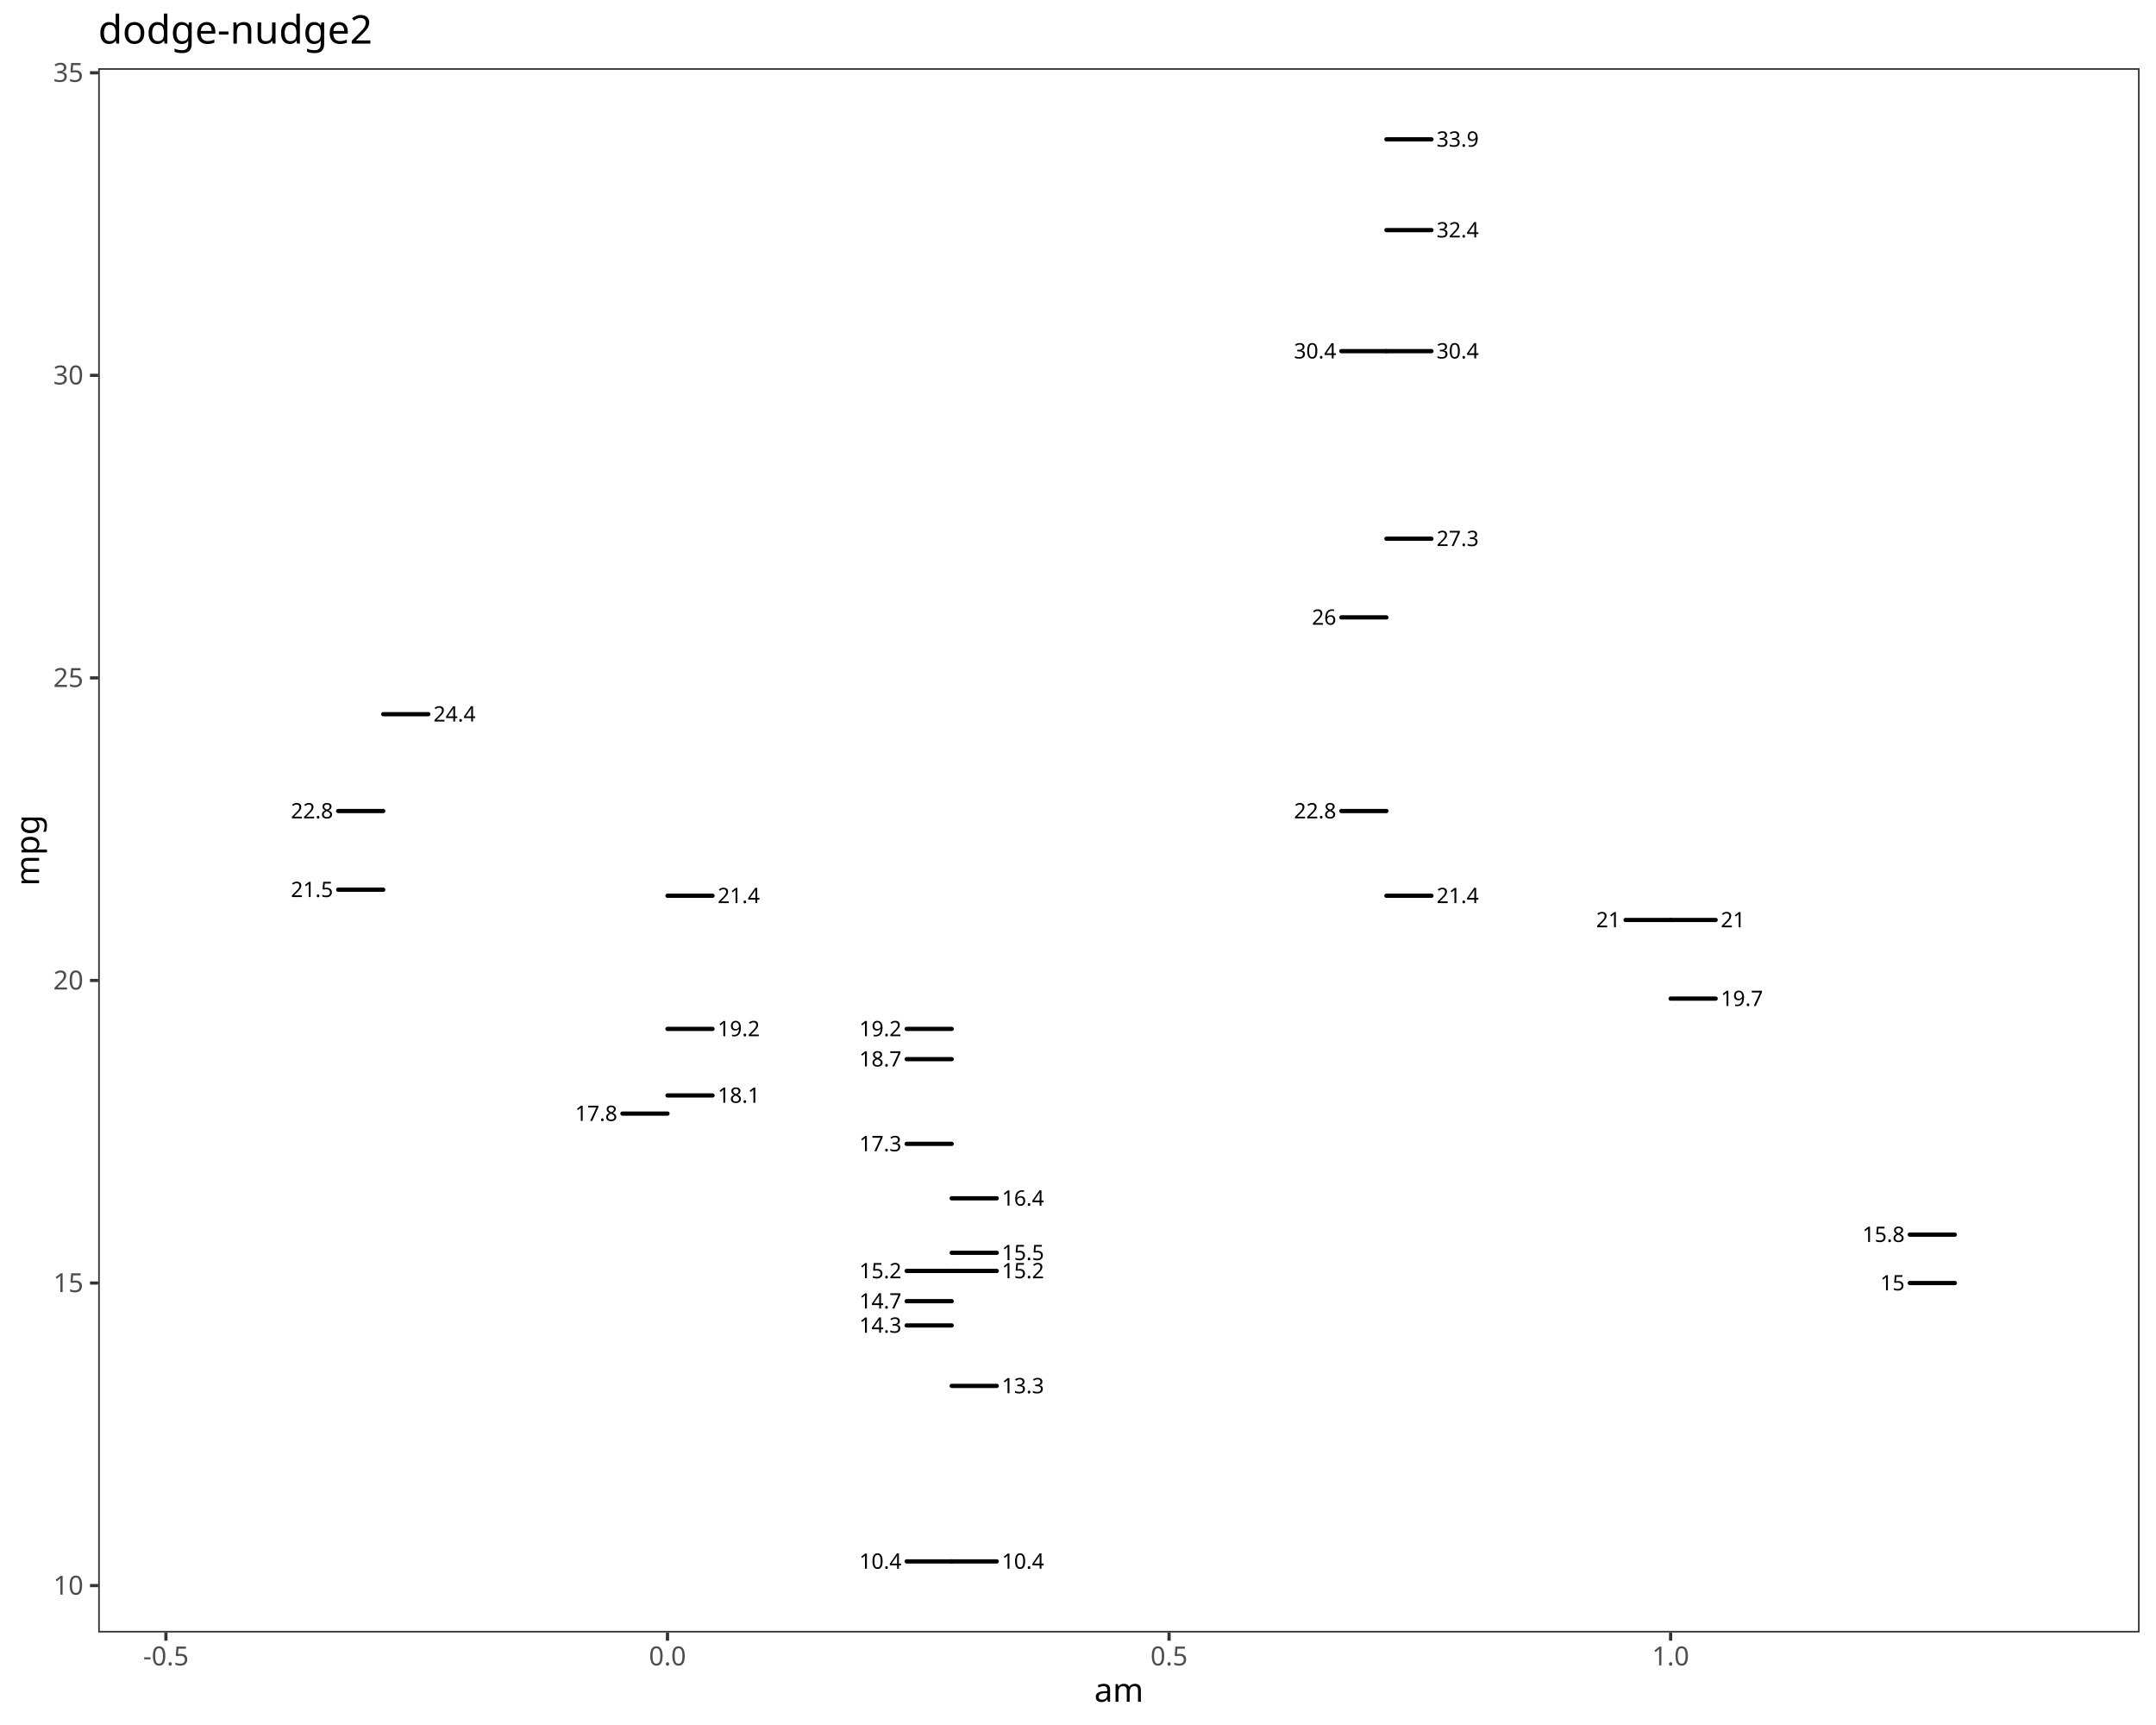
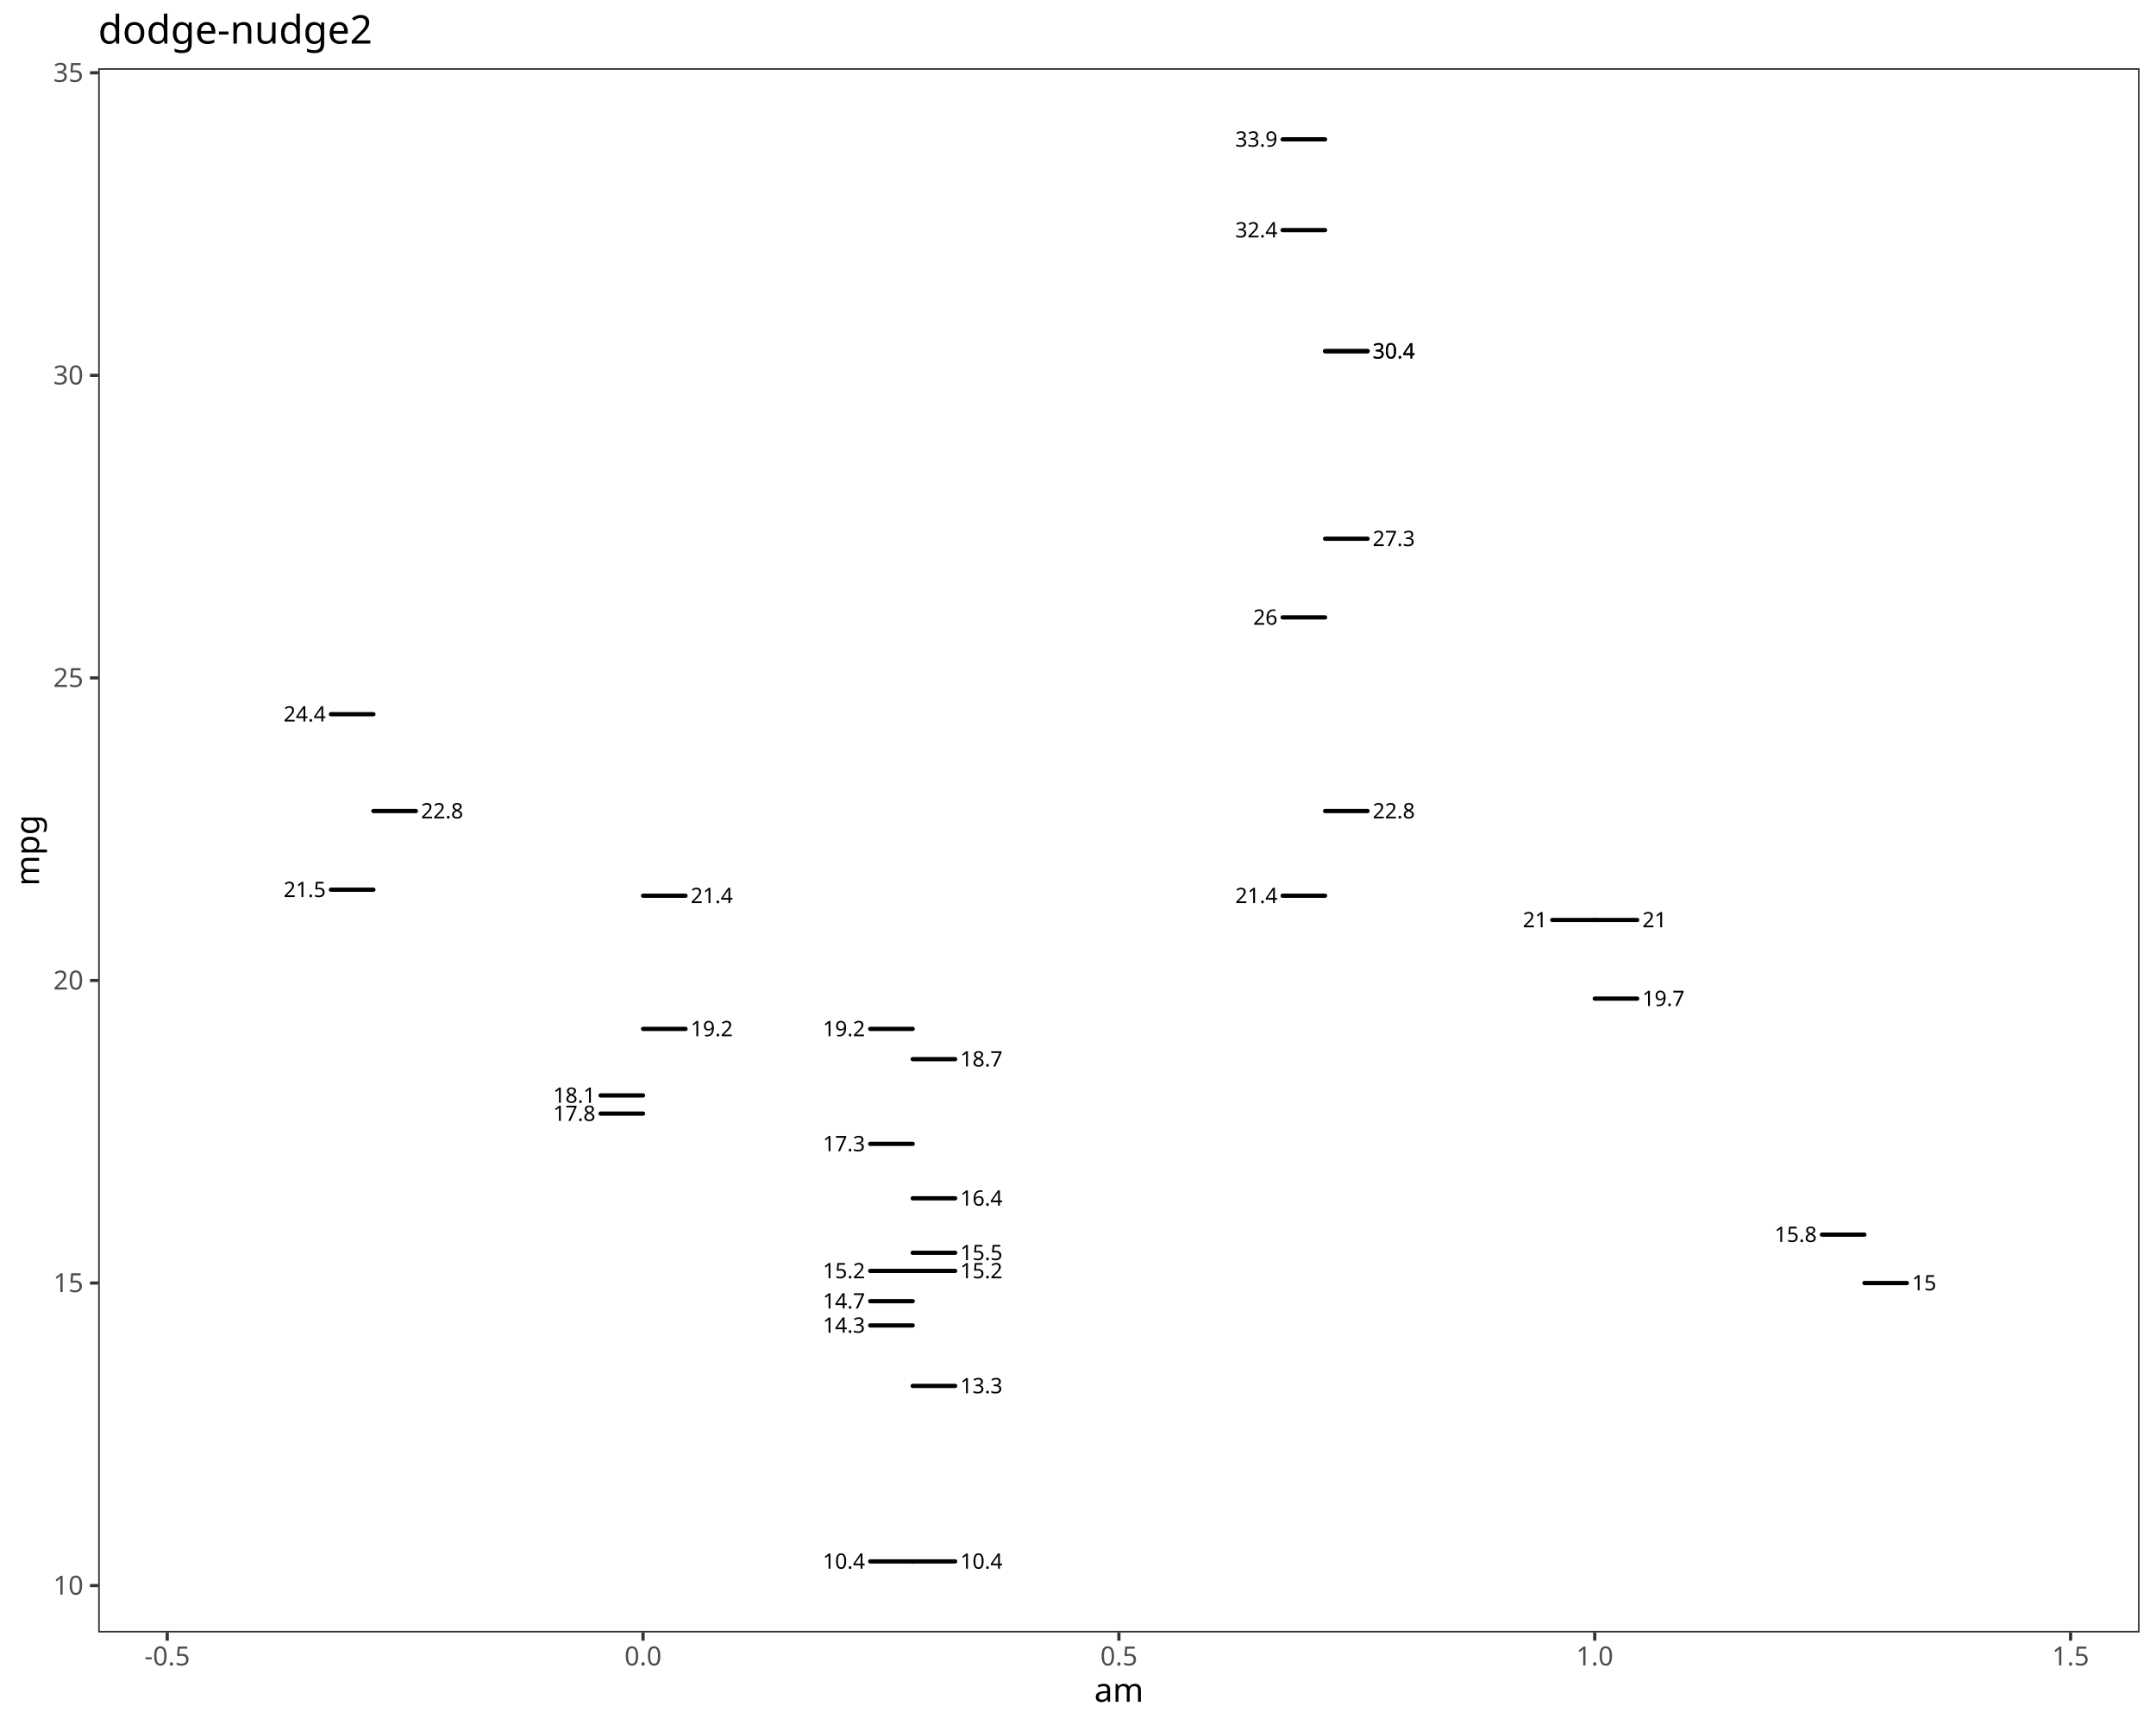
<svg xmlns="http://www.w3.org/2000/svg" class="svglite" data-engine-version="2.0" width="720.00pt" height="576.00pt" viewBox="0 0 720.00 576.00">
  <defs>
    <style type="text/css">
    .svglite line, .svglite polyline, .svglite polygon, .svglite path, .svglite rect, .svglite circle {
      fill: none;
      stroke: #000000;
      stroke-linecap: round;
      stroke-linejoin: round;
      stroke-miterlimit: 10.00;
    }
  </style>
  </defs>
  <rect width="100%" height="100%" style="stroke: none; fill: #FFFFFF;" />
  <defs>
    <clipPath id="cpMC4wMHw3MjAuMDB8MC4wMHw1NzYuMDA=">
      <rect x="0.00" y="0.00" width="720.00" height="576.00" />
    </clipPath>
  </defs>
  <g clip-path="url(#cpMC4wMHw3MjAuMDB8MC4wMHw1NzYuMDA=)">
    <rect x="0.00" y="0.00" width="720.00" height="576.00" style="stroke-width: 1.07; stroke: #FFFFFF; fill: #FFFFFF;" />
  </g>
  <defs>
    <clipPath id="cpMzIuNzl8NzE0LjUyfDIyLjc4fDU0NS4xMQ==">
      <rect x="32.79" y="22.78" width="681.73" height="522.33" />
    </clipPath>
  </defs>
  <g clip-path="url(#cpMzIuNzl8NzE0LjUyfDIyLjc4fDU0NS4xMQ==)">
    <rect x="32.79" y="22.78" width="681.73" height="522.33" style="stroke-width: 1.07; stroke: none; fill: #FFFFFF;" />
-     <line x1="542.86" y1="307.19" x2="557.91" y2="307.19" style="stroke-width: 1.42;" />
-     <text x="541.16" y="309.63" text-anchor="end" style="font-size: 7.11px; font-family: sans;" textLength="7.91px" lengthAdjust="spacingAndGlyphs">21</text>
-     <line x1="572.95" y1="307.19" x2="557.91" y2="307.19" style="stroke-width: 1.42;" />
-     <text x="574.66" y="309.63" style="font-size: 7.11px; font-family: sans;" textLength="7.91px" lengthAdjust="spacingAndGlyphs">21</text>
-     <line x1="447.94" y1="270.81" x2="462.99" y2="270.81" style="stroke-width: 1.42;" />
-     <text x="446.24" y="273.26" text-anchor="end" style="font-size: 7.11px; font-family: sans;" textLength="13.85px" lengthAdjust="spacingAndGlyphs">22.8</text>
-     <line x1="237.95" y1="299.10" x2="222.91" y2="299.10" style="stroke-width: 1.42;" />
-     <text x="239.66" y="301.55" style="font-size: 7.11px; font-family: sans;" textLength="13.85px" lengthAdjust="spacingAndGlyphs">21.4</text>
-     <line x1="302.78" y1="353.66" x2="317.82" y2="353.66" style="stroke-width: 1.42;" />
-     <text x="301.07" y="356.11" text-anchor="end" style="font-size: 7.11px; font-family: sans;" textLength="13.85px" lengthAdjust="spacingAndGlyphs">18.7</text>
-     <line x1="237.95" y1="365.78" x2="222.91" y2="365.78" style="stroke-width: 1.42;" />
-     <text x="239.66" y="368.23" style="font-size: 7.11px; font-family: sans;" textLength="13.85px" lengthAdjust="spacingAndGlyphs">18.1</text>
-     <line x1="302.78" y1="442.57" x2="317.82" y2="442.57" style="stroke-width: 1.42;" />
-     <text x="301.07" y="445.01" text-anchor="end" style="font-size: 7.11px; font-family: sans;" textLength="13.85px" lengthAdjust="spacingAndGlyphs">14.3</text>
-     <line x1="143.04" y1="238.48" x2="127.99" y2="238.48" style="stroke-width: 1.42;" />
-     <text x="144.74" y="240.93" style="font-size: 7.11px; font-family: sans;" textLength="13.85px" lengthAdjust="spacingAndGlyphs">24.4</text>
-     <line x1="112.94" y1="270.81" x2="127.99" y2="270.81" style="stroke-width: 1.42;" />
-     <text x="111.24" y="273.26" text-anchor="end" style="font-size: 7.11px; font-family: sans;" textLength="13.85px" lengthAdjust="spacingAndGlyphs">22.8</text>
-     <line x1="237.95" y1="343.56" x2="222.91" y2="343.56" style="stroke-width: 1.42;" />
-     <text x="239.66" y="346.00" style="font-size: 7.11px; font-family: sans;" textLength="13.85px" lengthAdjust="spacingAndGlyphs">19.2</text>
-     <line x1="207.86" y1="371.84" x2="222.91" y2="371.84" style="stroke-width: 1.42;" />
-     <text x="206.16" y="374.29" text-anchor="end" style="font-size: 7.11px; font-family: sans;" textLength="13.85px" lengthAdjust="spacingAndGlyphs">17.8</text>
-     <line x1="332.87" y1="400.13" x2="317.82" y2="400.13" style="stroke-width: 1.42;" />
-     <text x="334.57" y="402.58" style="font-size: 7.11px; font-family: sans;" textLength="13.85px" lengthAdjust="spacingAndGlyphs">16.4</text>
-     <line x1="302.78" y1="381.95" x2="317.82" y2="381.95" style="stroke-width: 1.42;" />
-     <text x="301.07" y="384.40" text-anchor="end" style="font-size: 7.11px; font-family: sans;" textLength="13.85px" lengthAdjust="spacingAndGlyphs">17.3</text>
-     <line x1="332.87" y1="424.38" x2="317.82" y2="424.38" style="stroke-width: 1.42;" />
-     <text x="334.57" y="426.83" style="font-size: 7.11px; font-family: sans;" textLength="13.85px" lengthAdjust="spacingAndGlyphs">15.2</text>
-     <line x1="302.78" y1="521.37" x2="317.82" y2="521.37" style="stroke-width: 1.42;" />
-     <text x="301.07" y="523.82" text-anchor="end" style="font-size: 7.11px; font-family: sans;" textLength="13.85px" lengthAdjust="spacingAndGlyphs">10.4</text>
-     <line x1="332.87" y1="521.37" x2="317.82" y2="521.37" style="stroke-width: 1.42;" />
-     <text x="334.57" y="523.82" style="font-size: 7.11px; font-family: sans;" textLength="13.85px" lengthAdjust="spacingAndGlyphs">10.4</text>
-     <line x1="302.78" y1="434.48" x2="317.82" y2="434.48" style="stroke-width: 1.42;" />
-     <text x="301.07" y="436.93" text-anchor="end" style="font-size: 7.11px; font-family: sans;" textLength="13.85px" lengthAdjust="spacingAndGlyphs">14.7</text>
-     <line x1="478.04" y1="76.83" x2="462.99" y2="76.83" style="stroke-width: 1.42;" />
-     <text x="479.74" y="79.28" style="font-size: 7.11px; font-family: sans;" textLength="13.85px" lengthAdjust="spacingAndGlyphs">32.4</text>
-     <line x1="447.94" y1="117.25" x2="462.99" y2="117.25" style="stroke-width: 1.42;" />
-     <text x="446.24" y="119.69" text-anchor="end" style="font-size: 7.11px; font-family: sans;" textLength="13.85px" lengthAdjust="spacingAndGlyphs">30.4</text>
-     <line x1="478.04" y1="46.53" x2="462.99" y2="46.53" style="stroke-width: 1.42;" />
-     <text x="479.74" y="48.97" style="font-size: 7.11px; font-family: sans;" textLength="13.85px" lengthAdjust="spacingAndGlyphs">33.9</text>
-     <line x1="112.94" y1="297.08" x2="127.99" y2="297.08" style="stroke-width: 1.42;" />
-     <text x="111.24" y="299.53" text-anchor="end" style="font-size: 7.11px; font-family: sans;" textLength="13.85px" lengthAdjust="spacingAndGlyphs">21.5</text>
-     <line x1="332.87" y1="418.32" x2="317.82" y2="418.32" style="stroke-width: 1.42;" />
-     <text x="334.57" y="420.77" style="font-size: 7.11px; font-family: sans;" textLength="13.85px" lengthAdjust="spacingAndGlyphs">15.5</text>
-     <line x1="302.78" y1="424.38" x2="317.82" y2="424.38" style="stroke-width: 1.42;" />
-     <text x="301.07" y="426.83" text-anchor="end" style="font-size: 7.11px; font-family: sans;" textLength="13.85px" lengthAdjust="spacingAndGlyphs">15.2</text>
-     <line x1="332.87" y1="462.77" x2="317.82" y2="462.77" style="stroke-width: 1.42;" />
-     <text x="334.57" y="465.22" style="font-size: 7.11px; font-family: sans;" textLength="13.85px" lengthAdjust="spacingAndGlyphs">13.3</text>
-     <line x1="302.78" y1="343.56" x2="317.82" y2="343.56" style="stroke-width: 1.42;" />
-     <text x="301.07" y="346.00" text-anchor="end" style="font-size: 7.11px; font-family: sans;" textLength="13.85px" lengthAdjust="spacingAndGlyphs">19.2</text>
-     <line x1="478.04" y1="179.89" x2="462.99" y2="179.89" style="stroke-width: 1.42;" />
-     <text x="479.74" y="182.33" style="font-size: 7.11px; font-family: sans;" textLength="13.85px" lengthAdjust="spacingAndGlyphs">27.3</text>
-     <line x1="447.94" y1="206.15" x2="462.99" y2="206.15" style="stroke-width: 1.42;" />
-     <text x="446.24" y="208.60" text-anchor="end" style="font-size: 7.11px; font-family: sans;" textLength="7.91px" lengthAdjust="spacingAndGlyphs">26</text>
-     <line x1="478.04" y1="117.25" x2="462.99" y2="117.25" style="stroke-width: 1.42;" />
-     <text x="479.74" y="119.69" style="font-size: 7.11px; font-family: sans;" textLength="13.85px" lengthAdjust="spacingAndGlyphs">30.4</text>
-     <line x1="637.78" y1="412.26" x2="652.82" y2="412.26" style="stroke-width: 1.42;" />
-     <text x="636.07" y="414.70" text-anchor="end" style="font-size: 7.11px; font-family: sans;" textLength="13.85px" lengthAdjust="spacingAndGlyphs">15.8</text>
-     <line x1="572.95" y1="333.45" x2="557.91" y2="333.45" style="stroke-width: 1.42;" />
-     <text x="574.66" y="335.90" style="font-size: 7.11px; font-family: sans;" textLength="13.85px" lengthAdjust="spacingAndGlyphs">19.7</text>
-     <line x1="637.78" y1="428.42" x2="652.82" y2="428.42" style="stroke-width: 1.42;" />
-     <text x="636.07" y="430.87" text-anchor="end" style="font-size: 7.11px; font-family: sans;" textLength="7.91px" lengthAdjust="spacingAndGlyphs">15</text>
-     <line x1="478.04" y1="299.10" x2="462.99" y2="299.10" style="stroke-width: 1.42;" />
-     <text x="479.74" y="301.55" style="font-size: 7.11px; font-family: sans;" textLength="13.85px" lengthAdjust="spacingAndGlyphs">21.4</text>
+     <line x1="546.75" y1="307.19" x2="532.57" y2="307.19" style="stroke-width: 1.42;" />
+     <text x="548.46" y="309.63" style="font-size: 7.11px; font-family: sans;" textLength="7.91px" lengthAdjust="spacingAndGlyphs">21</text>
+     <line x1="518.38" y1="307.19" x2="532.57" y2="307.19" style="stroke-width: 1.42;" />
+     <text x="516.68" y="309.63" text-anchor="end" style="font-size: 7.11px; font-family: sans;" textLength="7.91px" lengthAdjust="spacingAndGlyphs">21</text>
+     <line x1="456.71" y1="270.81" x2="442.52" y2="270.81" style="stroke-width: 1.42;" />
+     <text x="458.41" y="273.26" style="font-size: 7.11px; font-family: sans;" textLength="13.85px" lengthAdjust="spacingAndGlyphs">22.8</text>
+     <line x1="228.93" y1="299.10" x2="214.75" y2="299.10" style="stroke-width: 1.42;" />
+     <text x="230.64" y="301.55" style="font-size: 7.11px; font-family: sans;" textLength="13.85px" lengthAdjust="spacingAndGlyphs">21.4</text>
+     <line x1="318.98" y1="353.66" x2="304.80" y2="353.66" style="stroke-width: 1.42;" />
+     <text x="320.69" y="356.11" style="font-size: 7.11px; font-family: sans;" textLength="13.85px" lengthAdjust="spacingAndGlyphs">18.7</text>
+     <line x1="200.56" y1="365.78" x2="214.75" y2="365.78" style="stroke-width: 1.42;" />
+     <text x="198.86" y="368.23" text-anchor="end" style="font-size: 7.11px; font-family: sans;" textLength="13.85px" lengthAdjust="spacingAndGlyphs">18.1</text>
+     <line x1="290.61" y1="442.57" x2="304.80" y2="442.57" style="stroke-width: 1.42;" />
+     <text x="288.90" y="445.01" text-anchor="end" style="font-size: 7.11px; font-family: sans;" textLength="13.85px" lengthAdjust="spacingAndGlyphs">14.3</text>
+     <line x1="110.51" y1="238.48" x2="124.70" y2="238.48" style="stroke-width: 1.42;" />
+     <text x="108.81" y="240.93" text-anchor="end" style="font-size: 7.11px; font-family: sans;" textLength="13.85px" lengthAdjust="spacingAndGlyphs">24.4</text>
+     <line x1="138.88" y1="270.81" x2="124.70" y2="270.81" style="stroke-width: 1.42;" />
+     <text x="140.59" y="273.26" style="font-size: 7.11px; font-family: sans;" textLength="13.85px" lengthAdjust="spacingAndGlyphs">22.8</text>
+     <line x1="228.93" y1="343.56" x2="214.75" y2="343.56" style="stroke-width: 1.42;" />
+     <text x="230.64" y="346.00" style="font-size: 7.11px; font-family: sans;" textLength="13.85px" lengthAdjust="spacingAndGlyphs">19.2</text>
+     <line x1="200.56" y1="371.84" x2="214.75" y2="371.84" style="stroke-width: 1.42;" />
+     <text x="198.86" y="374.29" text-anchor="end" style="font-size: 7.11px; font-family: sans;" textLength="13.85px" lengthAdjust="spacingAndGlyphs">17.8</text>
+     <line x1="318.98" y1="400.13" x2="304.80" y2="400.13" style="stroke-width: 1.42;" />
+     <text x="320.69" y="402.58" style="font-size: 7.11px; font-family: sans;" textLength="13.85px" lengthAdjust="spacingAndGlyphs">16.4</text>
+     <line x1="290.61" y1="381.95" x2="304.80" y2="381.95" style="stroke-width: 1.42;" />
+     <text x="288.90" y="384.40" text-anchor="end" style="font-size: 7.11px; font-family: sans;" textLength="13.85px" lengthAdjust="spacingAndGlyphs">17.3</text>
+     <line x1="318.98" y1="424.38" x2="304.80" y2="424.38" style="stroke-width: 1.42;" />
+     <text x="320.69" y="426.83" style="font-size: 7.11px; font-family: sans;" textLength="13.85px" lengthAdjust="spacingAndGlyphs">15.2</text>
+     <line x1="290.61" y1="521.37" x2="304.80" y2="521.37" style="stroke-width: 1.42;" />
+     <text x="288.90" y="523.82" text-anchor="end" style="font-size: 7.11px; font-family: sans;" textLength="13.85px" lengthAdjust="spacingAndGlyphs">10.4</text>
+     <line x1="318.98" y1="521.37" x2="304.80" y2="521.37" style="stroke-width: 1.42;" />
+     <text x="320.69" y="523.82" style="font-size: 7.11px; font-family: sans;" textLength="13.85px" lengthAdjust="spacingAndGlyphs">10.4</text>
+     <line x1="290.61" y1="434.48" x2="304.80" y2="434.48" style="stroke-width: 1.42;" />
+     <text x="288.90" y="436.93" text-anchor="end" style="font-size: 7.11px; font-family: sans;" textLength="13.85px" lengthAdjust="spacingAndGlyphs">14.7</text>
+     <line x1="428.33" y1="76.83" x2="442.52" y2="76.83" style="stroke-width: 1.42;" />
+     <text x="426.63" y="79.28" text-anchor="end" style="font-size: 7.11px; font-family: sans;" textLength="13.85px" lengthAdjust="spacingAndGlyphs">32.4</text>
+     <line x1="456.71" y1="117.25" x2="442.52" y2="117.25" style="stroke-width: 1.42;" />
+     <text x="458.41" y="119.69" style="font-size: 7.11px; font-family: sans;" textLength="13.85px" lengthAdjust="spacingAndGlyphs">30.4</text>
+     <line x1="428.33" y1="46.53" x2="442.52" y2="46.53" style="stroke-width: 1.42;" />
+     <text x="426.63" y="48.97" text-anchor="end" style="font-size: 7.11px; font-family: sans;" textLength="13.85px" lengthAdjust="spacingAndGlyphs">33.9</text>
+     <line x1="110.51" y1="297.08" x2="124.70" y2="297.08" style="stroke-width: 1.42;" />
+     <text x="108.81" y="299.53" text-anchor="end" style="font-size: 7.11px; font-family: sans;" textLength="13.85px" lengthAdjust="spacingAndGlyphs">21.5</text>
+     <line x1="318.98" y1="418.32" x2="304.80" y2="418.32" style="stroke-width: 1.42;" />
+     <text x="320.69" y="420.77" style="font-size: 7.11px; font-family: sans;" textLength="13.85px" lengthAdjust="spacingAndGlyphs">15.5</text>
+     <line x1="290.61" y1="424.38" x2="304.80" y2="424.38" style="stroke-width: 1.42;" />
+     <text x="288.90" y="426.83" text-anchor="end" style="font-size: 7.11px; font-family: sans;" textLength="13.85px" lengthAdjust="spacingAndGlyphs">15.2</text>
+     <line x1="318.98" y1="462.77" x2="304.80" y2="462.77" style="stroke-width: 1.42;" />
+     <text x="320.69" y="465.22" style="font-size: 7.11px; font-family: sans;" textLength="13.85px" lengthAdjust="spacingAndGlyphs">13.3</text>
+     <line x1="290.61" y1="343.56" x2="304.80" y2="343.56" style="stroke-width: 1.42;" />
+     <text x="288.90" y="346.00" text-anchor="end" style="font-size: 7.11px; font-family: sans;" textLength="13.85px" lengthAdjust="spacingAndGlyphs">19.2</text>
+     <line x1="456.71" y1="179.89" x2="442.52" y2="179.89" style="stroke-width: 1.42;" />
+     <text x="458.41" y="182.33" style="font-size: 7.11px; font-family: sans;" textLength="13.85px" lengthAdjust="spacingAndGlyphs">27.3</text>
+     <line x1="428.33" y1="206.15" x2="442.52" y2="206.15" style="stroke-width: 1.42;" />
+     <text x="426.63" y="208.60" text-anchor="end" style="font-size: 7.11px; font-family: sans;" textLength="7.91px" lengthAdjust="spacingAndGlyphs">26</text>
+     <line x1="456.71" y1="117.25" x2="442.52" y2="117.25" style="stroke-width: 1.42;" />
+     <text x="458.41" y="119.69" style="font-size: 7.11px; font-family: sans;" textLength="13.85px" lengthAdjust="spacingAndGlyphs">30.4</text>
+     <line x1="608.43" y1="412.26" x2="622.62" y2="412.26" style="stroke-width: 1.42;" />
+     <text x="606.73" y="414.70" text-anchor="end" style="font-size: 7.11px; font-family: sans;" textLength="13.85px" lengthAdjust="spacingAndGlyphs">15.8</text>
+     <line x1="546.75" y1="333.45" x2="532.57" y2="333.45" style="stroke-width: 1.42;" />
+     <text x="548.46" y="335.90" style="font-size: 7.11px; font-family: sans;" textLength="13.85px" lengthAdjust="spacingAndGlyphs">19.7</text>
+     <line x1="636.80" y1="428.42" x2="622.62" y2="428.42" style="stroke-width: 1.42;" />
+     <text x="638.51" y="430.87" style="font-size: 7.11px; font-family: sans;" textLength="7.91px" lengthAdjust="spacingAndGlyphs">15</text>
+     <line x1="428.33" y1="299.10" x2="442.52" y2="299.10" style="stroke-width: 1.42;" />
+     <text x="426.63" y="301.55" text-anchor="end" style="font-size: 7.11px; font-family: sans;" textLength="13.85px" lengthAdjust="spacingAndGlyphs">21.4</text>
    <rect x="32.79" y="22.78" width="681.73" height="522.33" style="stroke-width: 1.07; stroke: #333333;" />
  </g>
  <g clip-path="url(#cpMC4wMHw3MjAuMDB8MC4wMHw1NzYuMDA=)">
    <text x="27.86" y="532.48" text-anchor="end" style="font-size: 8.80px; fill: #4D4D4D; font-family: sans;" textLength="9.79px" lengthAdjust="spacingAndGlyphs">10</text>
    <text x="27.86" y="431.45" text-anchor="end" style="font-size: 8.80px; fill: #4D4D4D; font-family: sans;" textLength="9.79px" lengthAdjust="spacingAndGlyphs">15</text>
    <text x="27.86" y="330.42" text-anchor="end" style="font-size: 8.80px; fill: #4D4D4D; font-family: sans;" textLength="9.79px" lengthAdjust="spacingAndGlyphs">20</text>
    <text x="27.86" y="229.39" text-anchor="end" style="font-size: 8.80px; fill: #4D4D4D; font-family: sans;" textLength="9.79px" lengthAdjust="spacingAndGlyphs">25</text>
    <text x="27.86" y="128.36" text-anchor="end" style="font-size: 8.80px; fill: #4D4D4D; font-family: sans;" textLength="9.79px" lengthAdjust="spacingAndGlyphs">30</text>
    <text x="27.86" y="27.33" text-anchor="end" style="font-size: 8.80px; fill: #4D4D4D; font-family: sans;" textLength="9.79px" lengthAdjust="spacingAndGlyphs">35</text>
    <polyline points="30.05,529.45 32.79,529.45 " style="stroke-width: 1.07; stroke: #333333; stroke-linecap: butt;" />
    <polyline points="30.05,428.42 32.79,428.42 " style="stroke-width: 1.07; stroke: #333333; stroke-linecap: butt;" />
    <polyline points="30.05,327.39 32.79,327.39 " style="stroke-width: 1.07; stroke: #333333; stroke-linecap: butt;" />
    <polyline points="30.05,226.36 32.79,226.36 " style="stroke-width: 1.07; stroke: #333333; stroke-linecap: butt;" />
    <polyline points="30.05,125.33 32.79,125.33 " style="stroke-width: 1.07; stroke: #333333; stroke-linecap: butt;" />
    <polyline points="30.05,24.30 32.79,24.30 " style="stroke-width: 1.07; stroke: #333333; stroke-linecap: butt;" />
-     <polyline points="55.41,547.85 55.41,545.11 " style="stroke-width: 1.07; stroke: #333333; stroke-linecap: butt;" />
-     <polyline points="222.91,547.85 222.91,545.11 " style="stroke-width: 1.07; stroke: #333333; stroke-linecap: butt;" />
-     <polyline points="390.41,547.85 390.41,545.11 " style="stroke-width: 1.07; stroke: #333333; stroke-linecap: butt;" />
-     <polyline points="557.91,547.85 557.91,545.11 " style="stroke-width: 1.07; stroke: #333333; stroke-linecap: butt;" />
-     <text x="55.41" y="556.10" text-anchor="middle" style="font-size: 8.80px; fill: #4D4D4D; font-family: sans;" textLength="15.16px" lengthAdjust="spacingAndGlyphs">-0.5</text>
-     <text x="222.91" y="556.10" text-anchor="middle" style="font-size: 8.80px; fill: #4D4D4D; font-family: sans;" textLength="12.23px" lengthAdjust="spacingAndGlyphs">0.0</text>
-     <text x="390.41" y="556.10" text-anchor="middle" style="font-size: 8.80px; fill: #4D4D4D; font-family: sans;" textLength="12.23px" lengthAdjust="spacingAndGlyphs">0.5</text>
-     <text x="557.91" y="556.10" text-anchor="middle" style="font-size: 8.80px; fill: #4D4D4D; font-family: sans;" textLength="12.23px" lengthAdjust="spacingAndGlyphs">1.0</text>
+     <polyline points="55.84,547.85 55.84,545.11 " style="stroke-width: 1.07; stroke: #333333; stroke-linecap: butt;" />
+     <polyline points="214.75,547.85 214.75,545.11 " style="stroke-width: 1.07; stroke: #333333; stroke-linecap: butt;" />
+     <polyline points="373.66,547.85 373.66,545.11 " style="stroke-width: 1.07; stroke: #333333; stroke-linecap: butt;" />
+     <polyline points="532.57,547.85 532.57,545.11 " style="stroke-width: 1.07; stroke: #333333; stroke-linecap: butt;" />
+     <polyline points="691.48,547.85 691.48,545.11 " style="stroke-width: 1.07; stroke: #333333; stroke-linecap: butt;" />
+     <text x="55.84" y="556.10" text-anchor="middle" style="font-size: 8.80px; fill: #4D4D4D; font-family: sans;" textLength="15.16px" lengthAdjust="spacingAndGlyphs">-0.5</text>
+     <text x="214.75" y="556.10" text-anchor="middle" style="font-size: 8.80px; fill: #4D4D4D; font-family: sans;" textLength="12.23px" lengthAdjust="spacingAndGlyphs">0.0</text>
+     <text x="373.66" y="556.10" text-anchor="middle" style="font-size: 8.80px; fill: #4D4D4D; font-family: sans;" textLength="12.23px" lengthAdjust="spacingAndGlyphs">0.5</text>
+     <text x="532.57" y="556.10" text-anchor="middle" style="font-size: 8.80px; fill: #4D4D4D; font-family: sans;" textLength="12.23px" lengthAdjust="spacingAndGlyphs">1.0</text>
+     <text x="691.48" y="556.10" text-anchor="middle" style="font-size: 8.80px; fill: #4D4D4D; font-family: sans;" textLength="12.23px" lengthAdjust="spacingAndGlyphs">1.5</text>
    <text x="373.66" y="568.24" text-anchor="middle" style="font-size: 11.00px; font-family: sans;" textLength="15.29px" lengthAdjust="spacingAndGlyphs">am</text>
    <text transform="translate(13.05,283.95) rotate(-90)" text-anchor="middle" style="font-size: 11.00px; font-family: sans;" textLength="21.40px" lengthAdjust="spacingAndGlyphs">mpg</text>
    <text x="32.79" y="14.56" style="font-size: 13.20px; font-family: sans;" textLength="85.16px" lengthAdjust="spacingAndGlyphs">dodge-nudge2</text>
  </g>
</svg>
